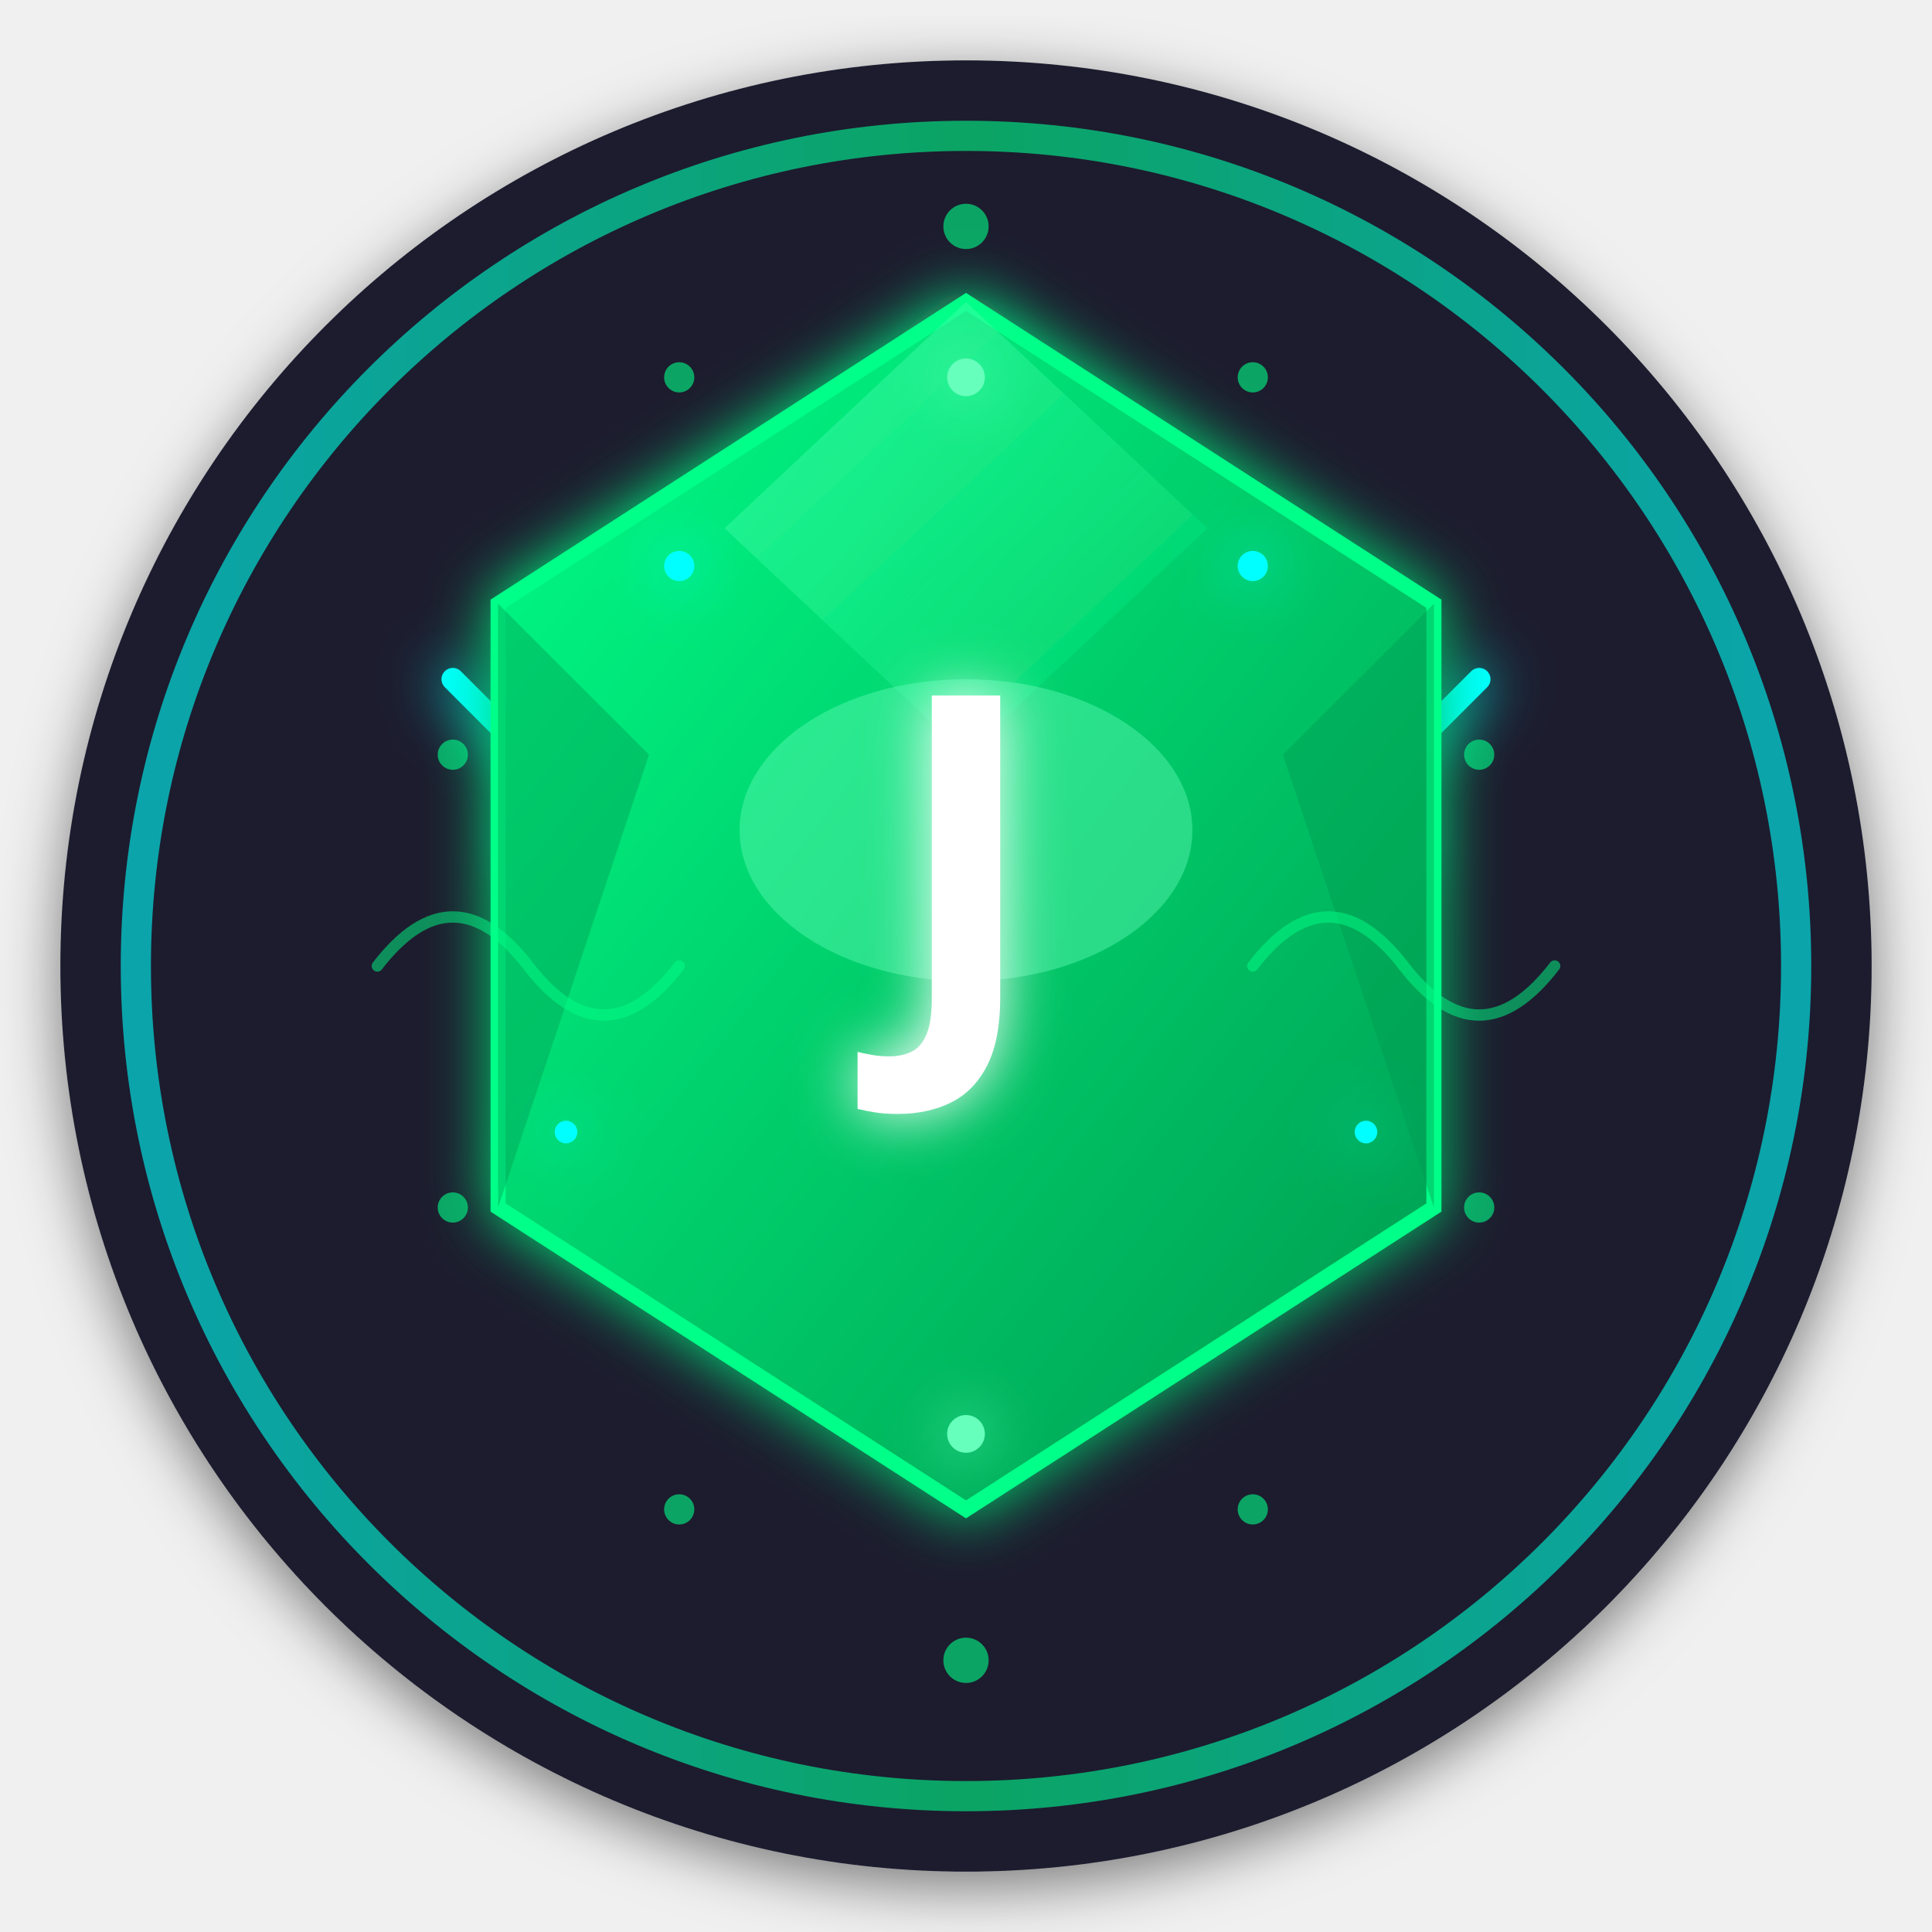
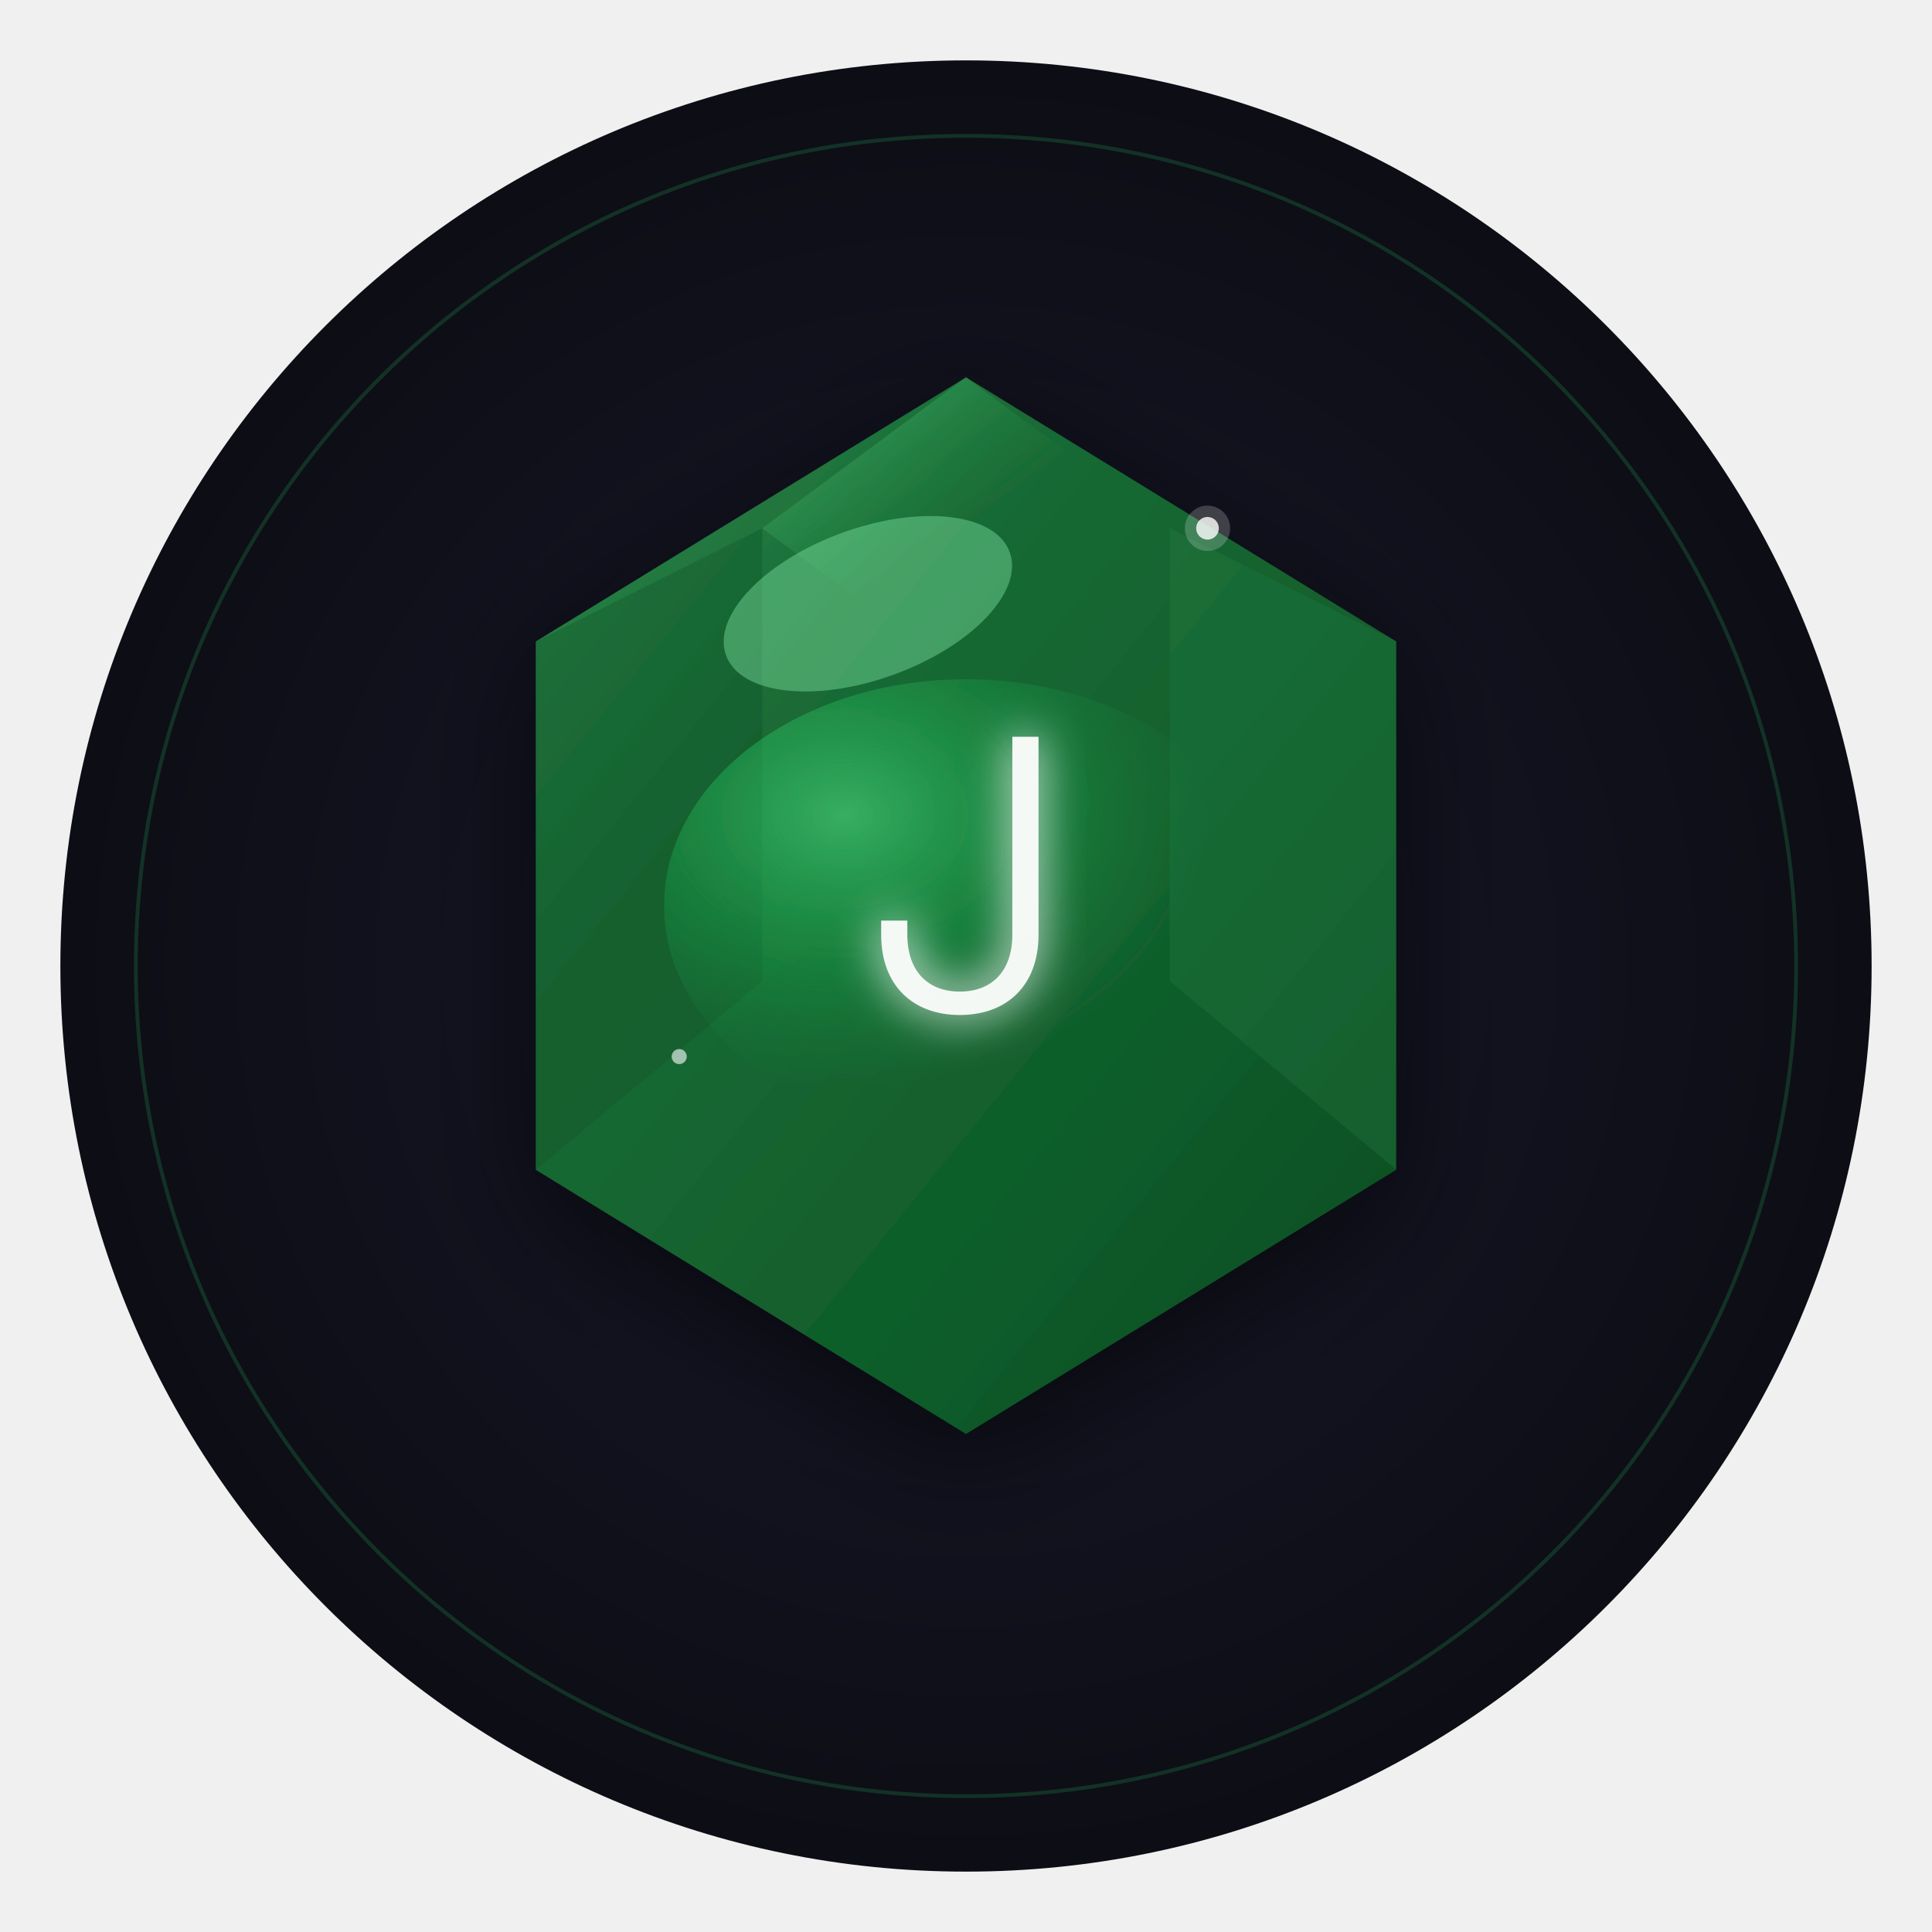
<svg xmlns="http://www.w3.org/2000/svg" viewBox="0 0 512 512" width="512" height="512">
  <defs>
+     <radialGradient id="bgGradient" cx="50%" cy="50%" r="50%">
+       <stop offset="0%" style="stop-color:#1a1a2e;stop-opacity:1" />
+       <stop offset="100%" style="stop-color:#0d0d15;stop-opacity:1" />
+     </radialGradient>
    <linearGradient id="jadeGradient" x1="0%" y1="0%" x2="100%" y2="100%">
-       <stop offset="0%" style="stop-color:#00ff88;stop-opacity:1" />
-       <stop offset="50%" style="stop-color:#00cc6a;stop-opacity:1" />
-       <stop offset="100%" style="stop-color:#00994f;stop-opacity:1" />
+       <stop offset="0%" style="stop-color:#2d8a4e;stop-opacity:1" />
+       <stop offset="30%" style="stop-color:#1a6b35;stop-opacity:1" />
+       <stop offset="70%" style="stop-color:#0f5c2a;stop-opacity:1" />
+       <stop offset="100%" style="stop-color:#0a4a20;stop-opacity:1" />
    </linearGradient>
-     <linearGradient id="glowGradient" x1="0%" y1="0%" x2="100%" y2="100%">
-       <stop offset="0%" style="stop-color:#66ffbb;stop-opacity:0.8" />
-       <stop offset="100%" style="stop-color:#00ff88;stop-opacity:0.2" />
+     <radialGradient id="innerGlow" cx="30%" cy="30%" r="60%">
+       <stop offset="0%" style="stop-color:#4ade80;stop-opacity:0.6" />
+       <stop offset="50%" style="stop-color:#22c55e;stop-opacity:0.3" />
+       <stop offset="100%" style="stop-color:#16a34a;stop-opacity:0" />
+     </radialGradient>
+     <linearGradient id="highlight" x1="0%" y1="0%" x2="50%" y2="50%">
+       <stop offset="0%" style="stop-color:#86efac;stop-opacity:0.8" />
+       <stop offset="100%" style="stop-color:#22c55e;stop-opacity:0" />
    </linearGradient>
-     <linearGradient id="lightningGradient" x1="0%" y1="0%" x2="100%" y2="0%">
-       <stop offset="0%" style="stop-color:#00ffff;stop-opacity:1" />
-       <stop offset="50%" style="stop-color:#00ff88;stop-opacity:1" />
-       <stop offset="100%" style="stop-color:#00ffff;stop-opacity:1" />
-     </linearGradient>
-     <filter id="glow" x="-50%" y="-50%" width="200%" height="200%">
-       <feGaussianBlur stdDeviation="8" result="coloredBlur" />
+     <filter id="softShadow" x="-20%" y="-20%" width="140%" height="140%">
+       <feDropShadow dx="0" dy="8" stdDeviation="16" flood-color="#000000" flood-opacity="0.6" />
+     </filter>
+     <filter id="innerShadow">
+       <feOffset dx="0" dy="4" />
+       <feGaussianBlur stdDeviation="4" />
+       <feComposite operator="out" in="SourceGraphic" />
+       <feComponentTransfer>
+         <feFuncA type="linear" slope="0.3" />
+       </feComponentTransfer>
+       <feComposite operator="over" in2="SourceGraphic" />
+     </filter>
+     <filter id="subtleGlow" x="-30%" y="-30%" width="160%" height="160%">
+       <feGaussianBlur stdDeviation="6" result="blur" />
      <feMerge>
-         <feMergeNode in="coloredBlur" />
+         <feMergeNode in="blur" />
        <feMergeNode in="SourceGraphic" />
      </feMerge>
    </filter>
-     <filter id="shadow" x="-20%" y="-20%" width="140%" height="140%">
-       <feDropShadow dx="0" dy="4" stdDeviation="8" flood-color="#000000" flood-opacity="0.5" />
-     </filter>
  </defs>
-   <circle cx="256" cy="256" r="240" fill="#1a1a2e" filter="url(#shadow)" />
-   <circle cx="256" cy="256" r="220" fill="none" stroke="url(#lightningGradient)" stroke-width="8" opacity="0.6" />
-   <g filter="url(#glow)">
-     <path d="M120 180 L160 220 L140 220 L180 280 L150 280 L200 350" fill="none" stroke="#00ffff" stroke-width="6" stroke-linecap="round" stroke-linejoin="round" />
-     <path d="M392 180 L352 220 L372 220 L332 280 L362 280 L312 350" fill="none" stroke="#00ffff" stroke-width="6" stroke-linecap="round" stroke-linejoin="round" />
+   <circle cx="256" cy="256" r="240" fill="url(#bgGradient)" />
+   <circle cx="256" cy="256" r="220" fill="none" stroke="#22c55e" stroke-width="1" opacity="0.2" />
+   <g filter="url(#softShadow)">
+     <polygon points="256,100 370,170 370,310 256,380 142,310 142,170" fill="url(#jadeGradient)" />
+     <polygon points="256,100 310,140 256,180 202,140" fill="url(#highlight)" opacity="0.5" />
+     <polygon points="142,170 202,140 202,260 142,310" fill="#0a4a20" opacity="0.3" />
+     <polygon points="370,170 310,140 310,260 370,310" fill="#2d8a4e" opacity="0.2" />
+     <ellipse cx="256" cy="240" rx="80" ry="60" fill="url(#innerGlow)" />
  </g>
-   <g filter="url(#glow)">
-     <polygon points="256,80 380,160 380,320 256,400 132,320 132,160" fill="url(#jadeGradient)" stroke="#00ff88" stroke-width="4" />
-     <polygon points="256,80 320,140 256,200 192,140" fill="url(#glowGradient)" opacity="0.6" />
-     <polygon points="380,160 340,200 380,320" fill="#00994f" opacity="0.4" />
-     <polygon points="132,160 172,200 132,320" fill="#00994f" opacity="0.4" />
-     <ellipse cx="256" cy="220" rx="60" ry="40" fill="#66ffbb" opacity="0.4" />
-   </g>
-   <g filter="url(#glow)">
-     <circle cx="180" cy="150" r="4" fill="#00ffff" />
-     <circle cx="332" cy="150" r="4" fill="#00ffff" />
-     <circle cx="150" cy="300" r="3" fill="#00ffff" />
-     <circle cx="362" cy="300" r="3" fill="#00ffff" />
-     <circle cx="256" cy="100" r="5" fill="#66ffbb" />
-     <circle cx="256" cy="380" r="5" fill="#66ffbb" />
-   </g>
-   <g opacity="0.5">
-     <path d="M100 256 Q120 230 140 256 Q160 282 180 256" fill="none" stroke="#00ff88" stroke-width="3" stroke-linecap="round" />
-     <path d="M332 256 Q352 230 372 256 Q392 282 412 256" fill="none" stroke="#00ff88" stroke-width="3" stroke-linecap="round" />
-   </g>
-   <text x="256" y="270" font-family="Arial Black, sans-serif" font-size="120" font-weight="900" fill="#ffffff" text-anchor="middle" filter="url(#glow)" style="text-shadow: 0 0 20px #00ff88">J</text>
-   <g fill="#00ff88" opacity="0.6">
-     <circle cx="256" cy="60" r="6" />
-     <circle cx="180" cy="100" r="4" />
-     <circle cx="332" cy="100" r="4" />
-     <circle cx="120" cy="200" r="4" />
-     <circle cx="392" cy="200" r="4" />
-     <circle cx="120" cy="320" r="4" />
-     <circle cx="392" cy="320" r="4" />
-     <circle cx="180" cy="400" r="4" />
-     <circle cx="332" cy="400" r="4" />
-     <circle cx="256" cy="440" r="6" />
-   </g>
+   <ellipse cx="230" cy="160" rx="40" ry="20" fill="#86efac" opacity="0.4" transform="rotate(-20 230 160)" />
+   <circle cx="320" cy="140" r="3" fill="#ffffff" opacity="0.8" />
+   <circle cx="320" cy="140" r="6" fill="#ffffff" opacity="0.2" />
+   <circle cx="180" cy="280" r="2" fill="#ffffff" opacity="0.6" />
+   <text x="256" y="268" font-family="system-ui, -apple-system, 'Segoe UI', sans-serif" font-size="100" font-weight="300" fill="#ffffff" text-anchor="middle" opacity="0.95" filter="url(#subtleGlow)">J</text>
</svg>
